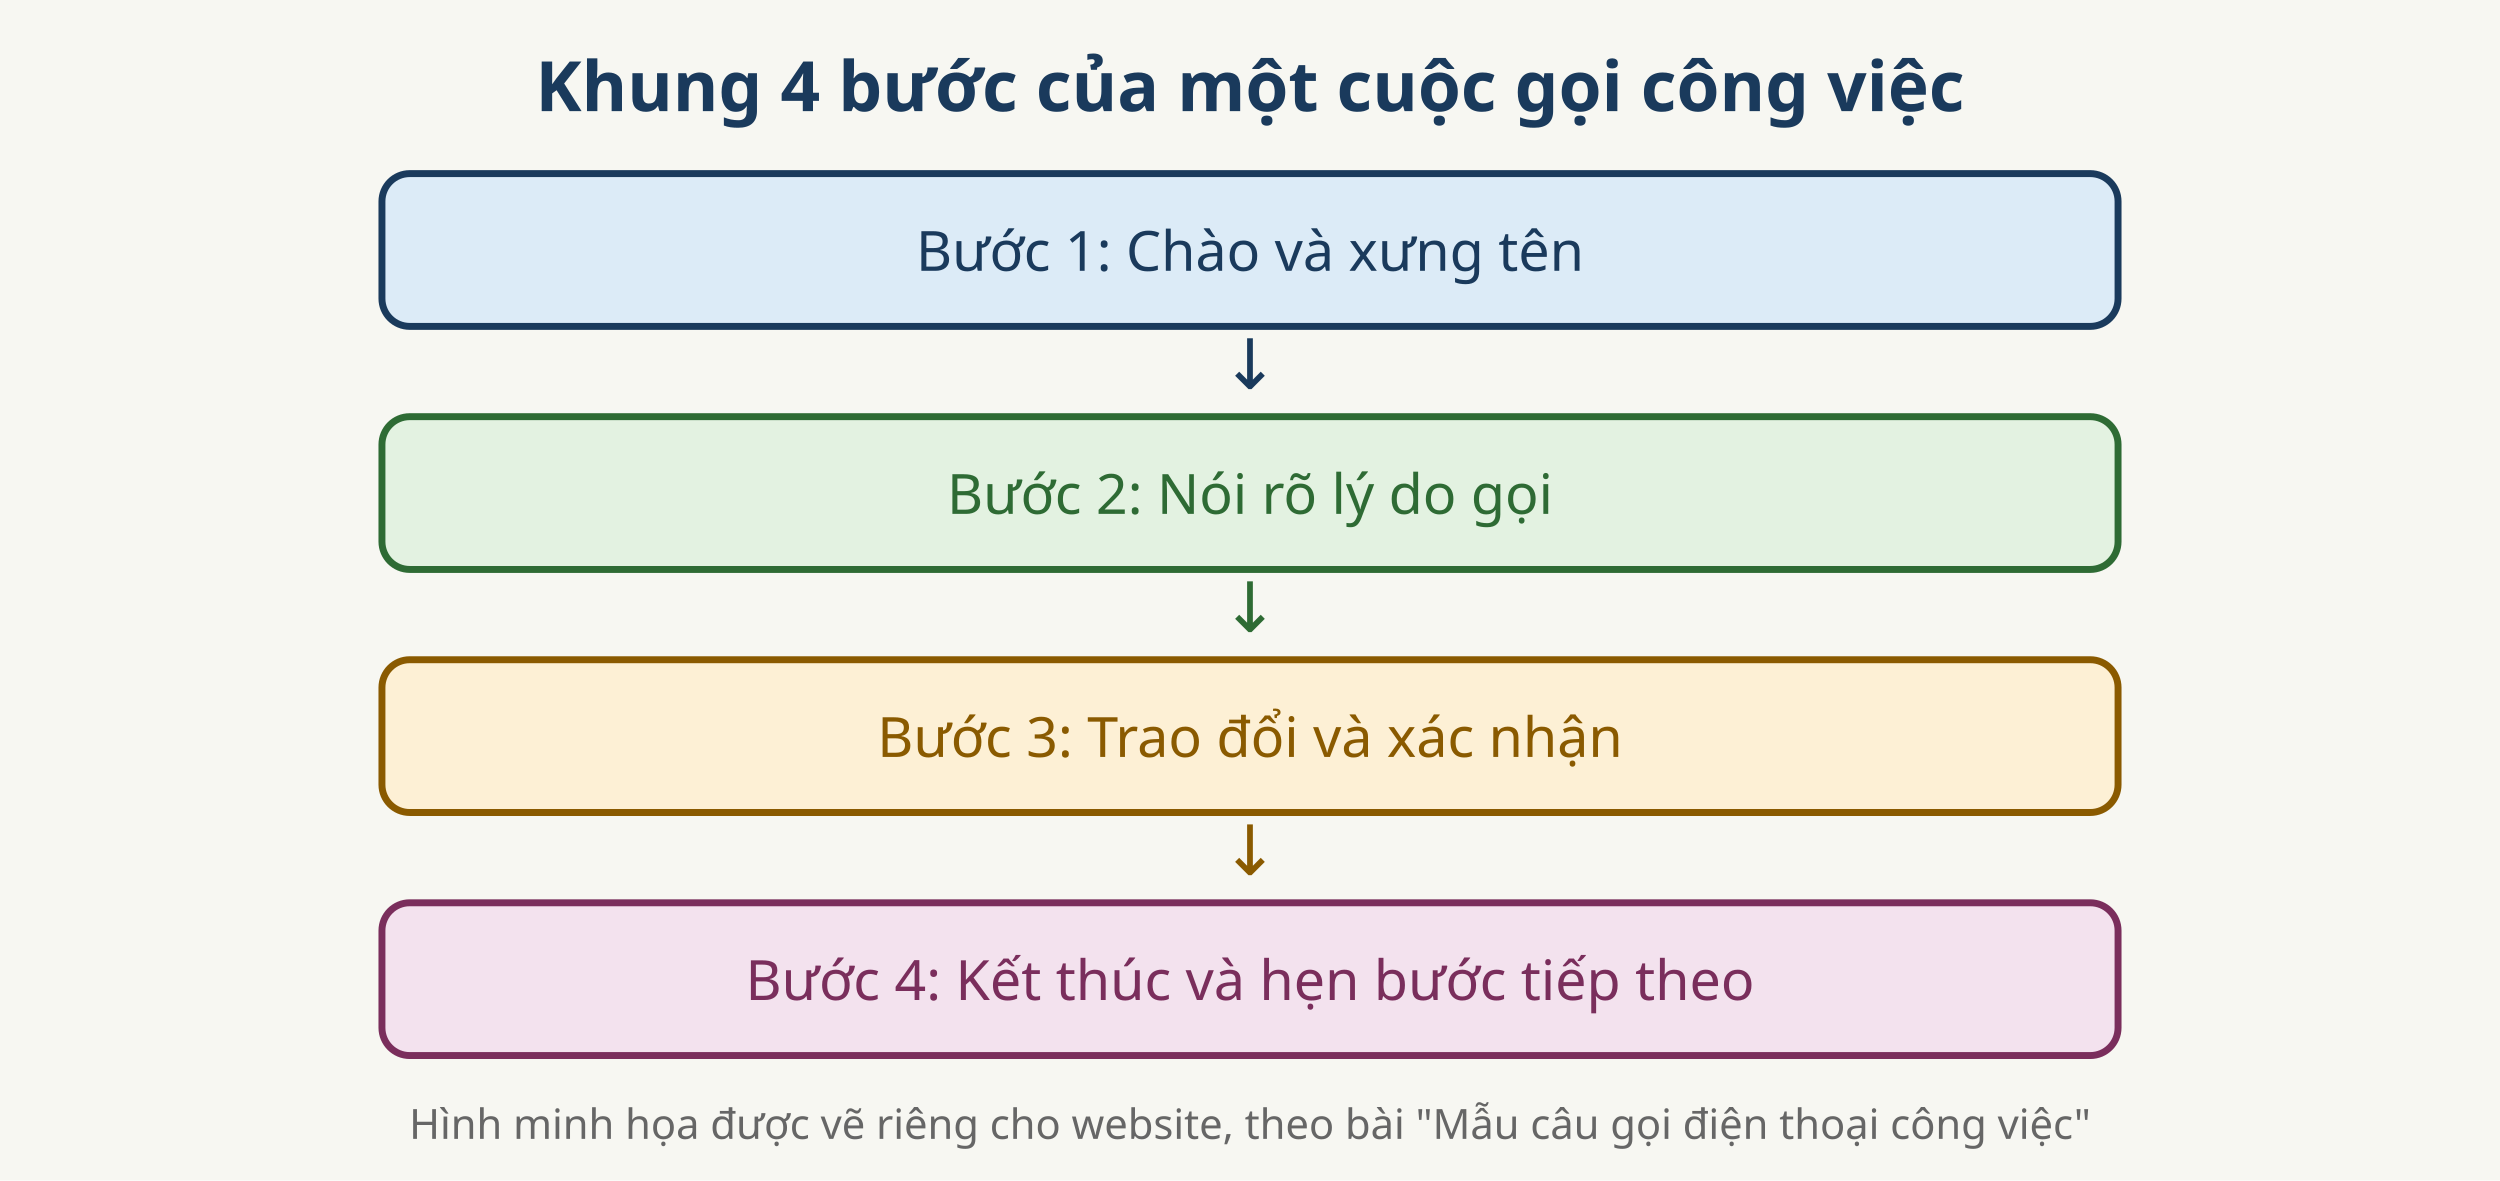
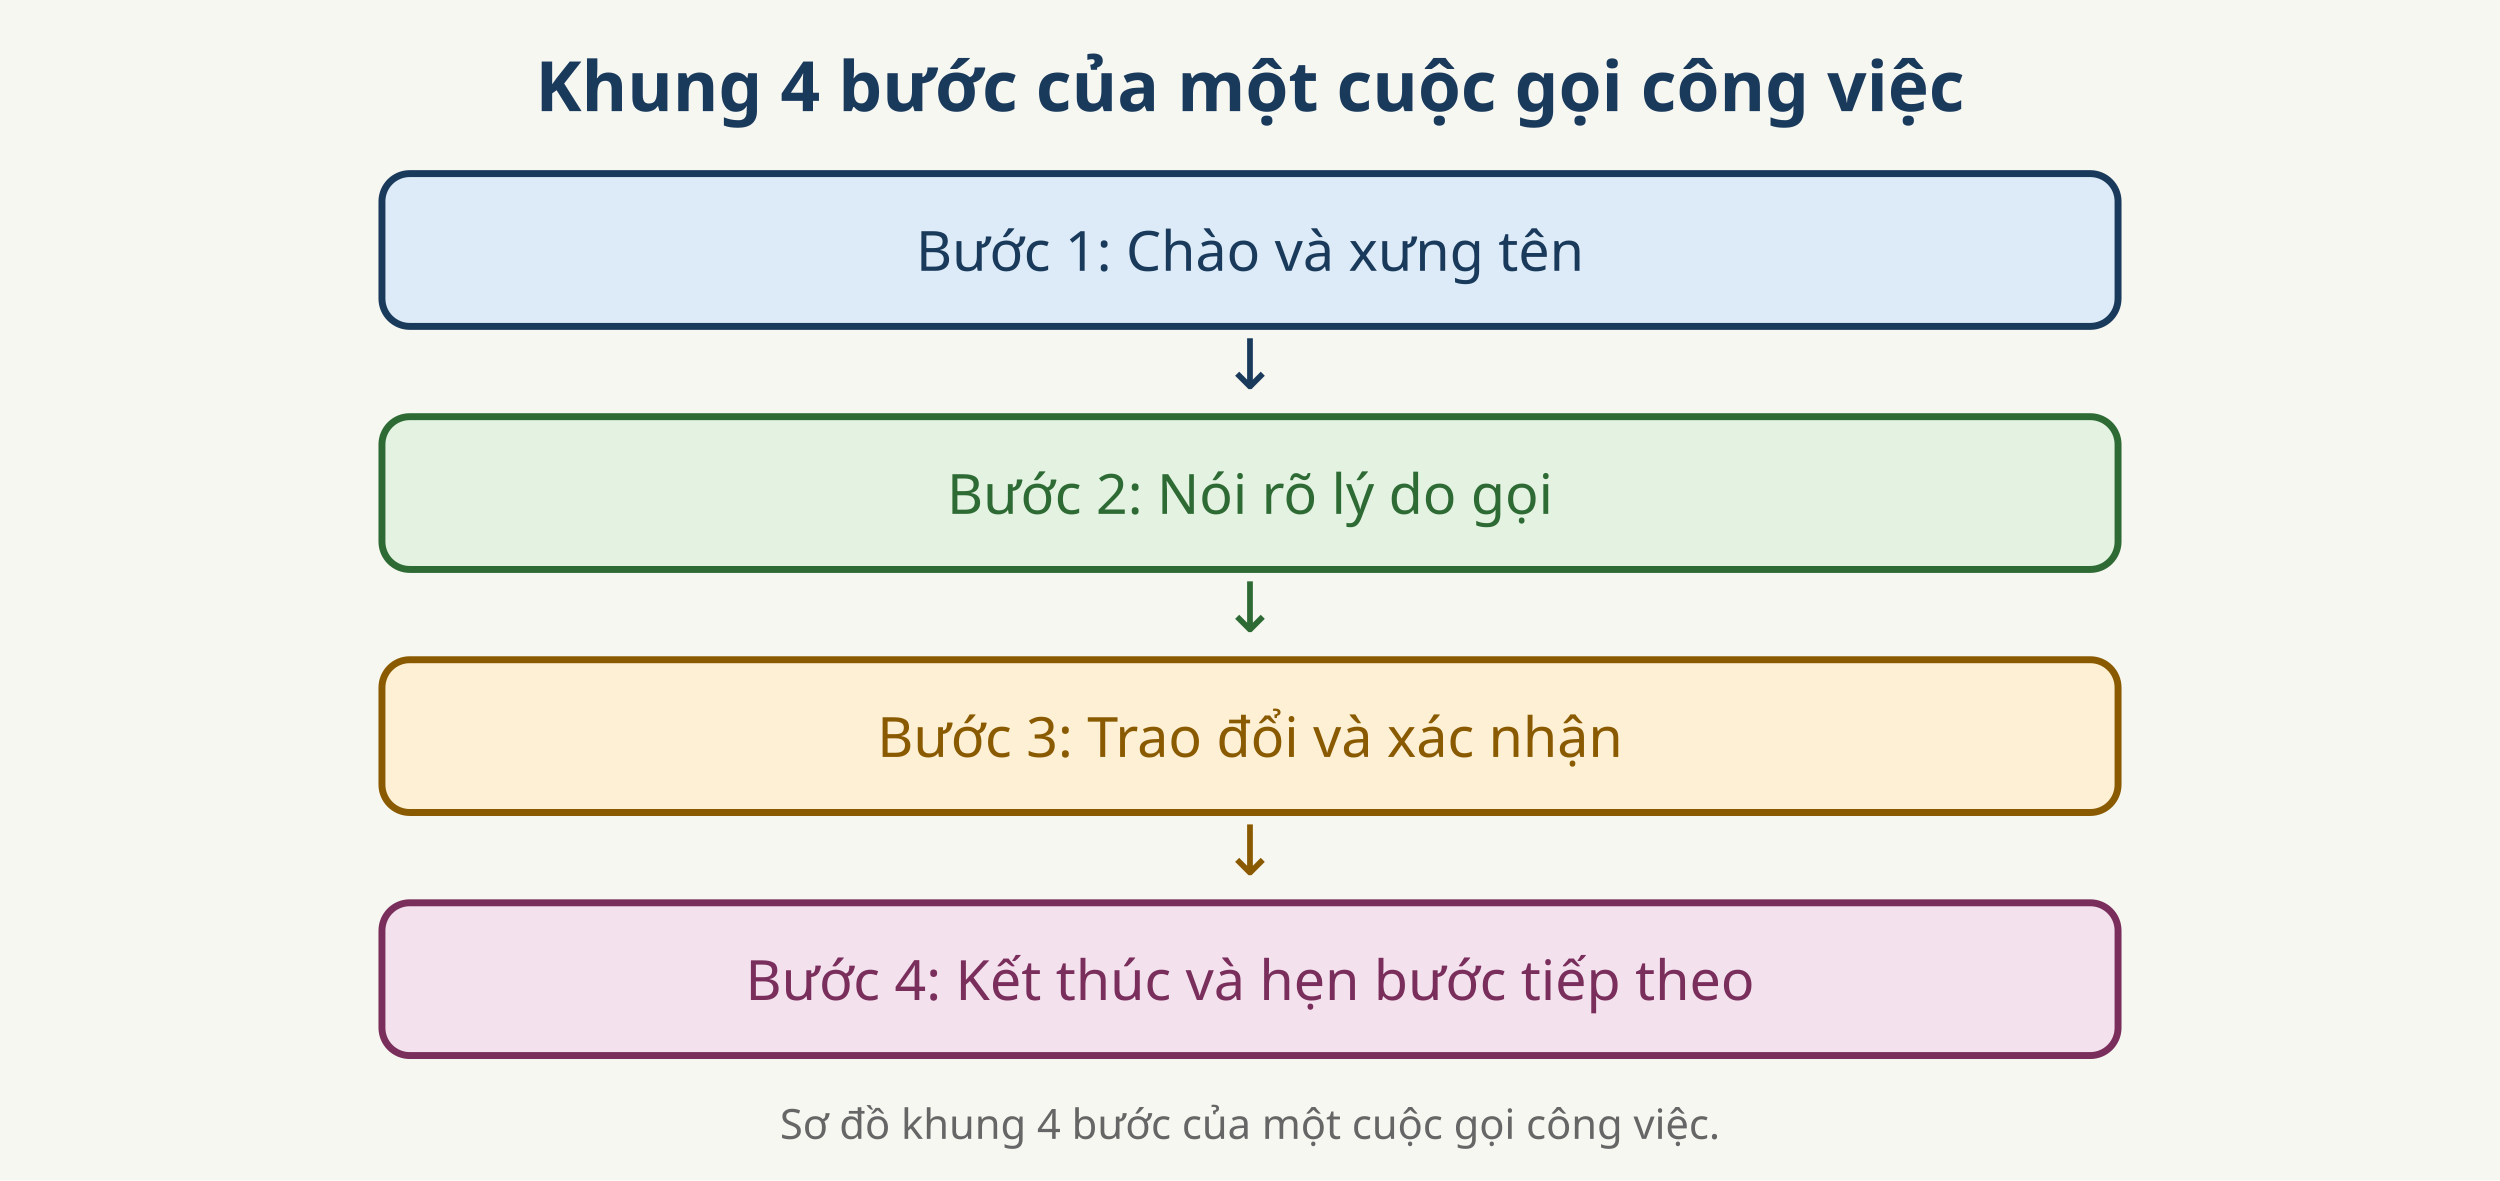
<svg xmlns="http://www.w3.org/2000/svg" width="720" height="340" viewBox="0 0 720 340" role="img" aria-labelledby="title desc">
  <rect width="720" height="340" fill="#f7f7f2" />
  <text x="360" y="32" text-anchor="middle" font-family="sans-serif" font-size="20" font-weight="bold" fill="#1a3a5c">Khung 4 bước của một cuộc gọi công việc</text>
  <g font-family="sans-serif">
    <rect x="110" y="50" width="500" height="44" rx="8" fill="#dcebf7" stroke="#1a3a5c" stroke-width="2" />
    <text x="360" y="78" text-anchor="middle" font-size="16" fill="#1a3a5c">Bước 1: Chào và xưng tên</text>
    <text x="360" y="112" text-anchor="middle" font-size="20" fill="#1a3a5c">↓</text>
    <rect x="110" y="120" width="500" height="44" rx="8" fill="#e3f2e1" stroke="#2e6b34" stroke-width="2" />
    <text x="360" y="148" text-anchor="middle" font-size="16" fill="#2e6b34">Bước 2: Nói rõ lý do gọi</text>
    <text x="360" y="182" text-anchor="middle" font-size="20" fill="#2e6b34">↓</text>
    <rect x="110" y="190" width="500" height="44" rx="8" fill="#fdf0d5" stroke="#8a5a00" stroke-width="2" />
    <text x="360" y="218" text-anchor="middle" font-size="16" fill="#8a5a00">Bước 3: Trao đổi và xác nhận</text>
    <text x="360" y="252" text-anchor="middle" font-size="20" fill="#8a5a00">↓</text>
    <rect x="110" y="260" width="500" height="44" rx="8" fill="#f3e2ee" stroke="#7a2e5c" stroke-width="2" />
    <text x="360" y="288" text-anchor="middle" font-size="16" fill="#7a2e5c">Bước 4: Kết thúc và hẹn bước tiếp theo</text>
  </g>
-   <text x="360" y="328" text-anchor="middle" font-family="sans-serif" font-size="12" fill="#666">Hình minh họa được vẽ riêng cho website, theo bài "Mẫu câu gọi điện thoại công việc"</text>
+   <text x="360" y="328" text-anchor="middle" font-family="sans-serif" font-size="12" fill="#666">Sơ đồ khung 4 bước của một cuộc gọi công việc.</text>
</svg>
